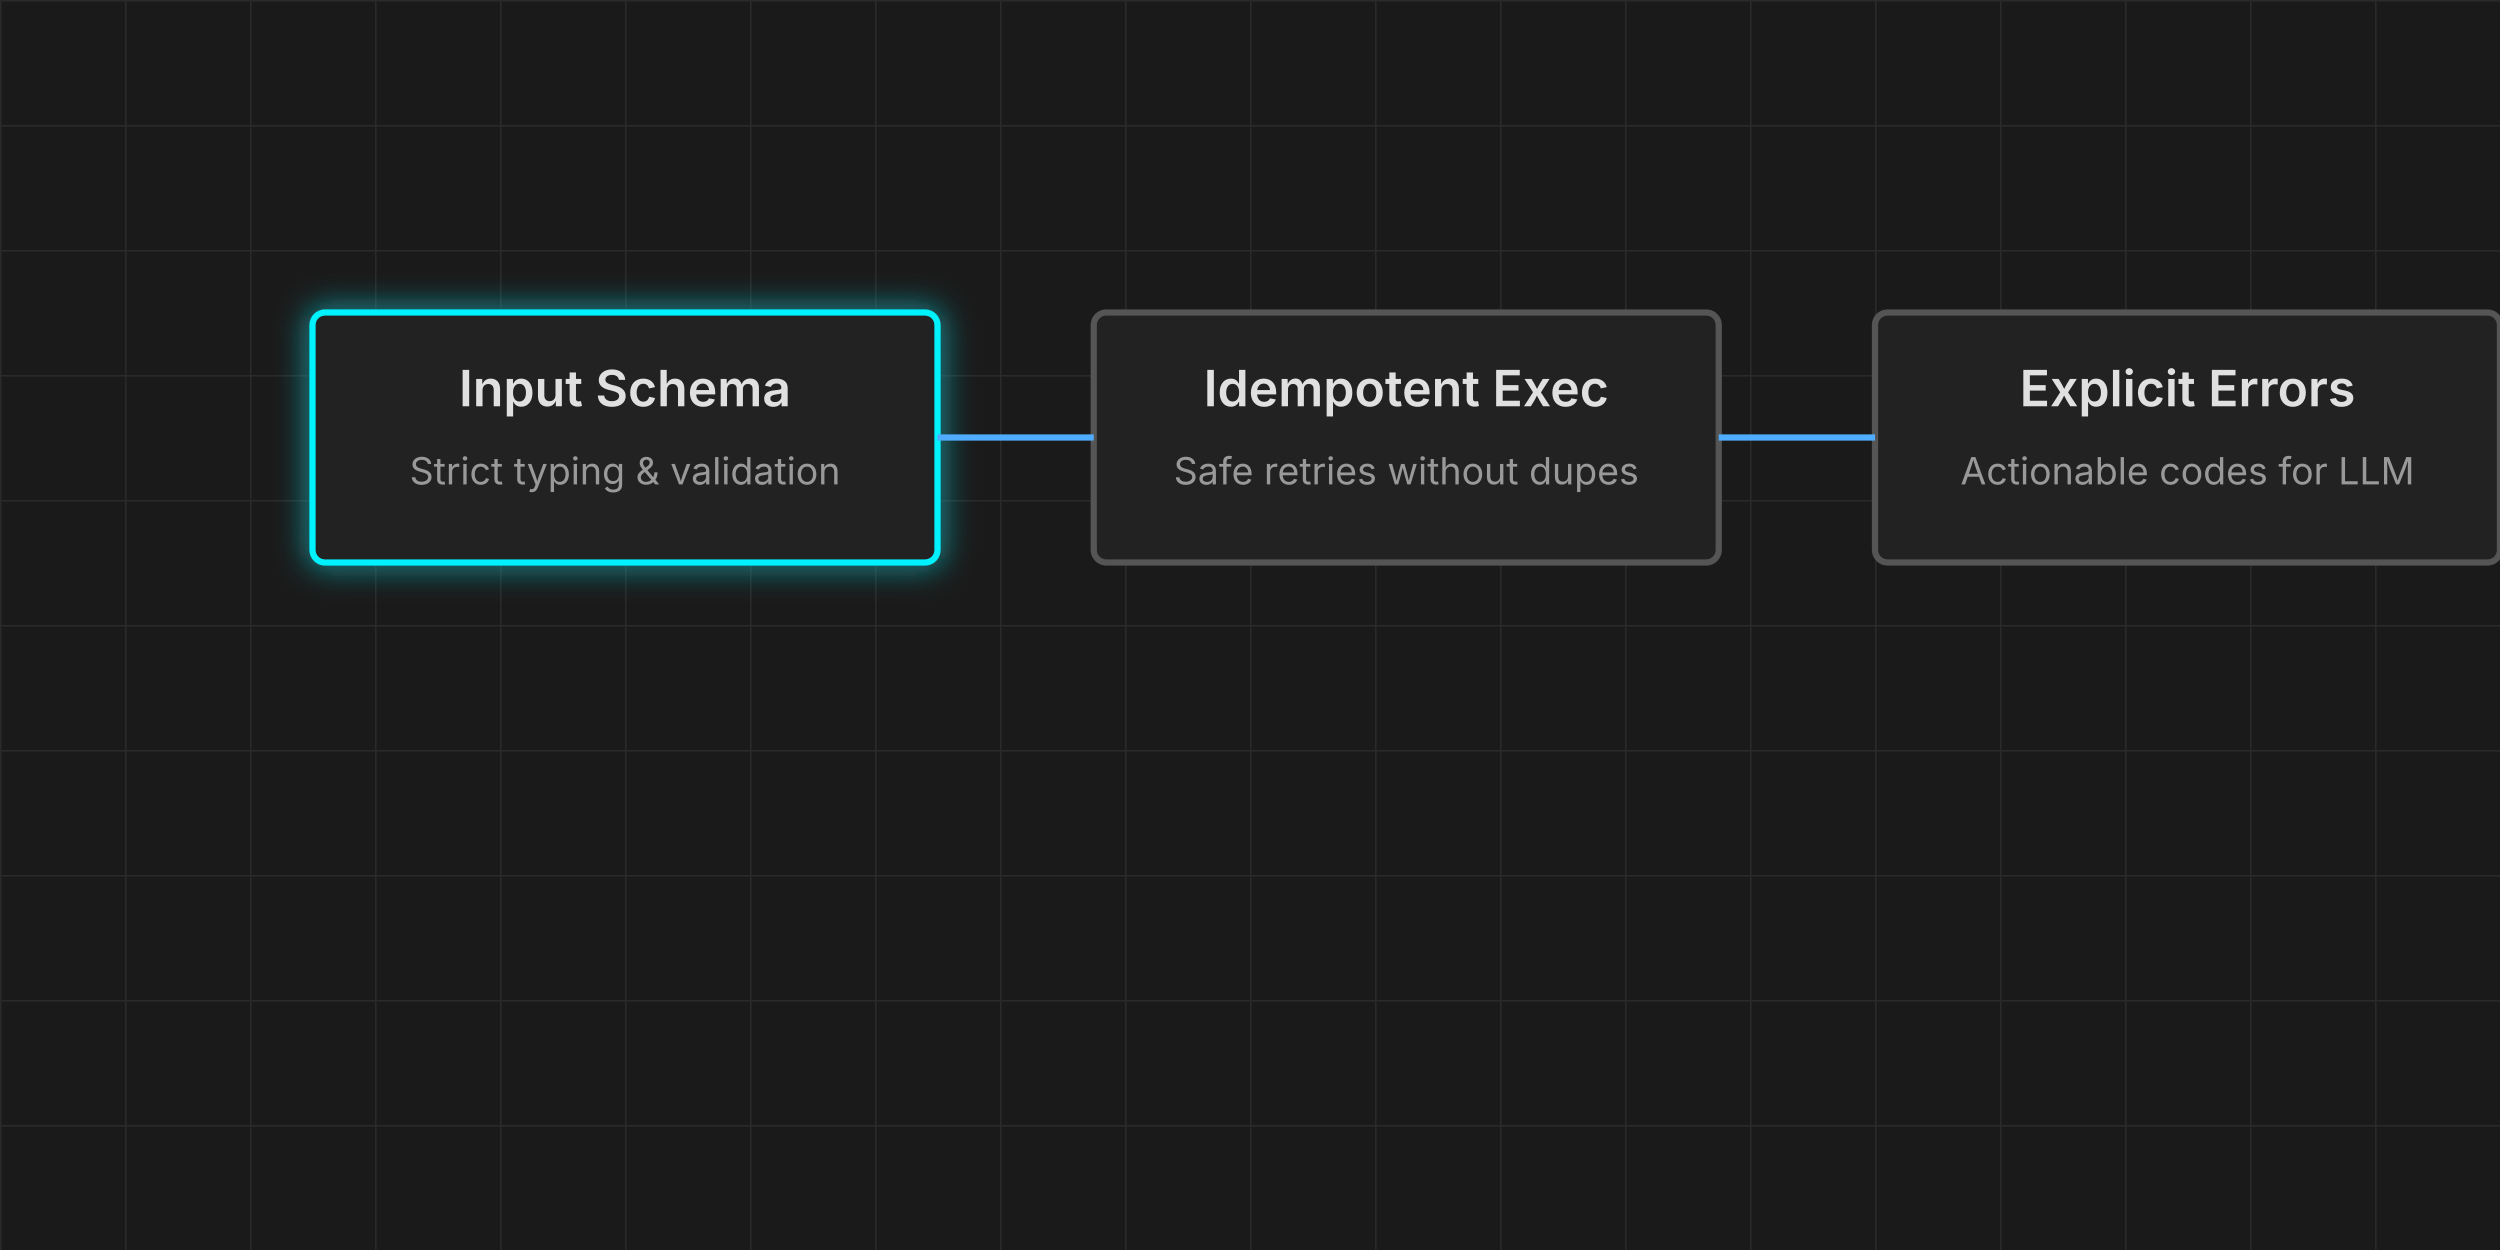
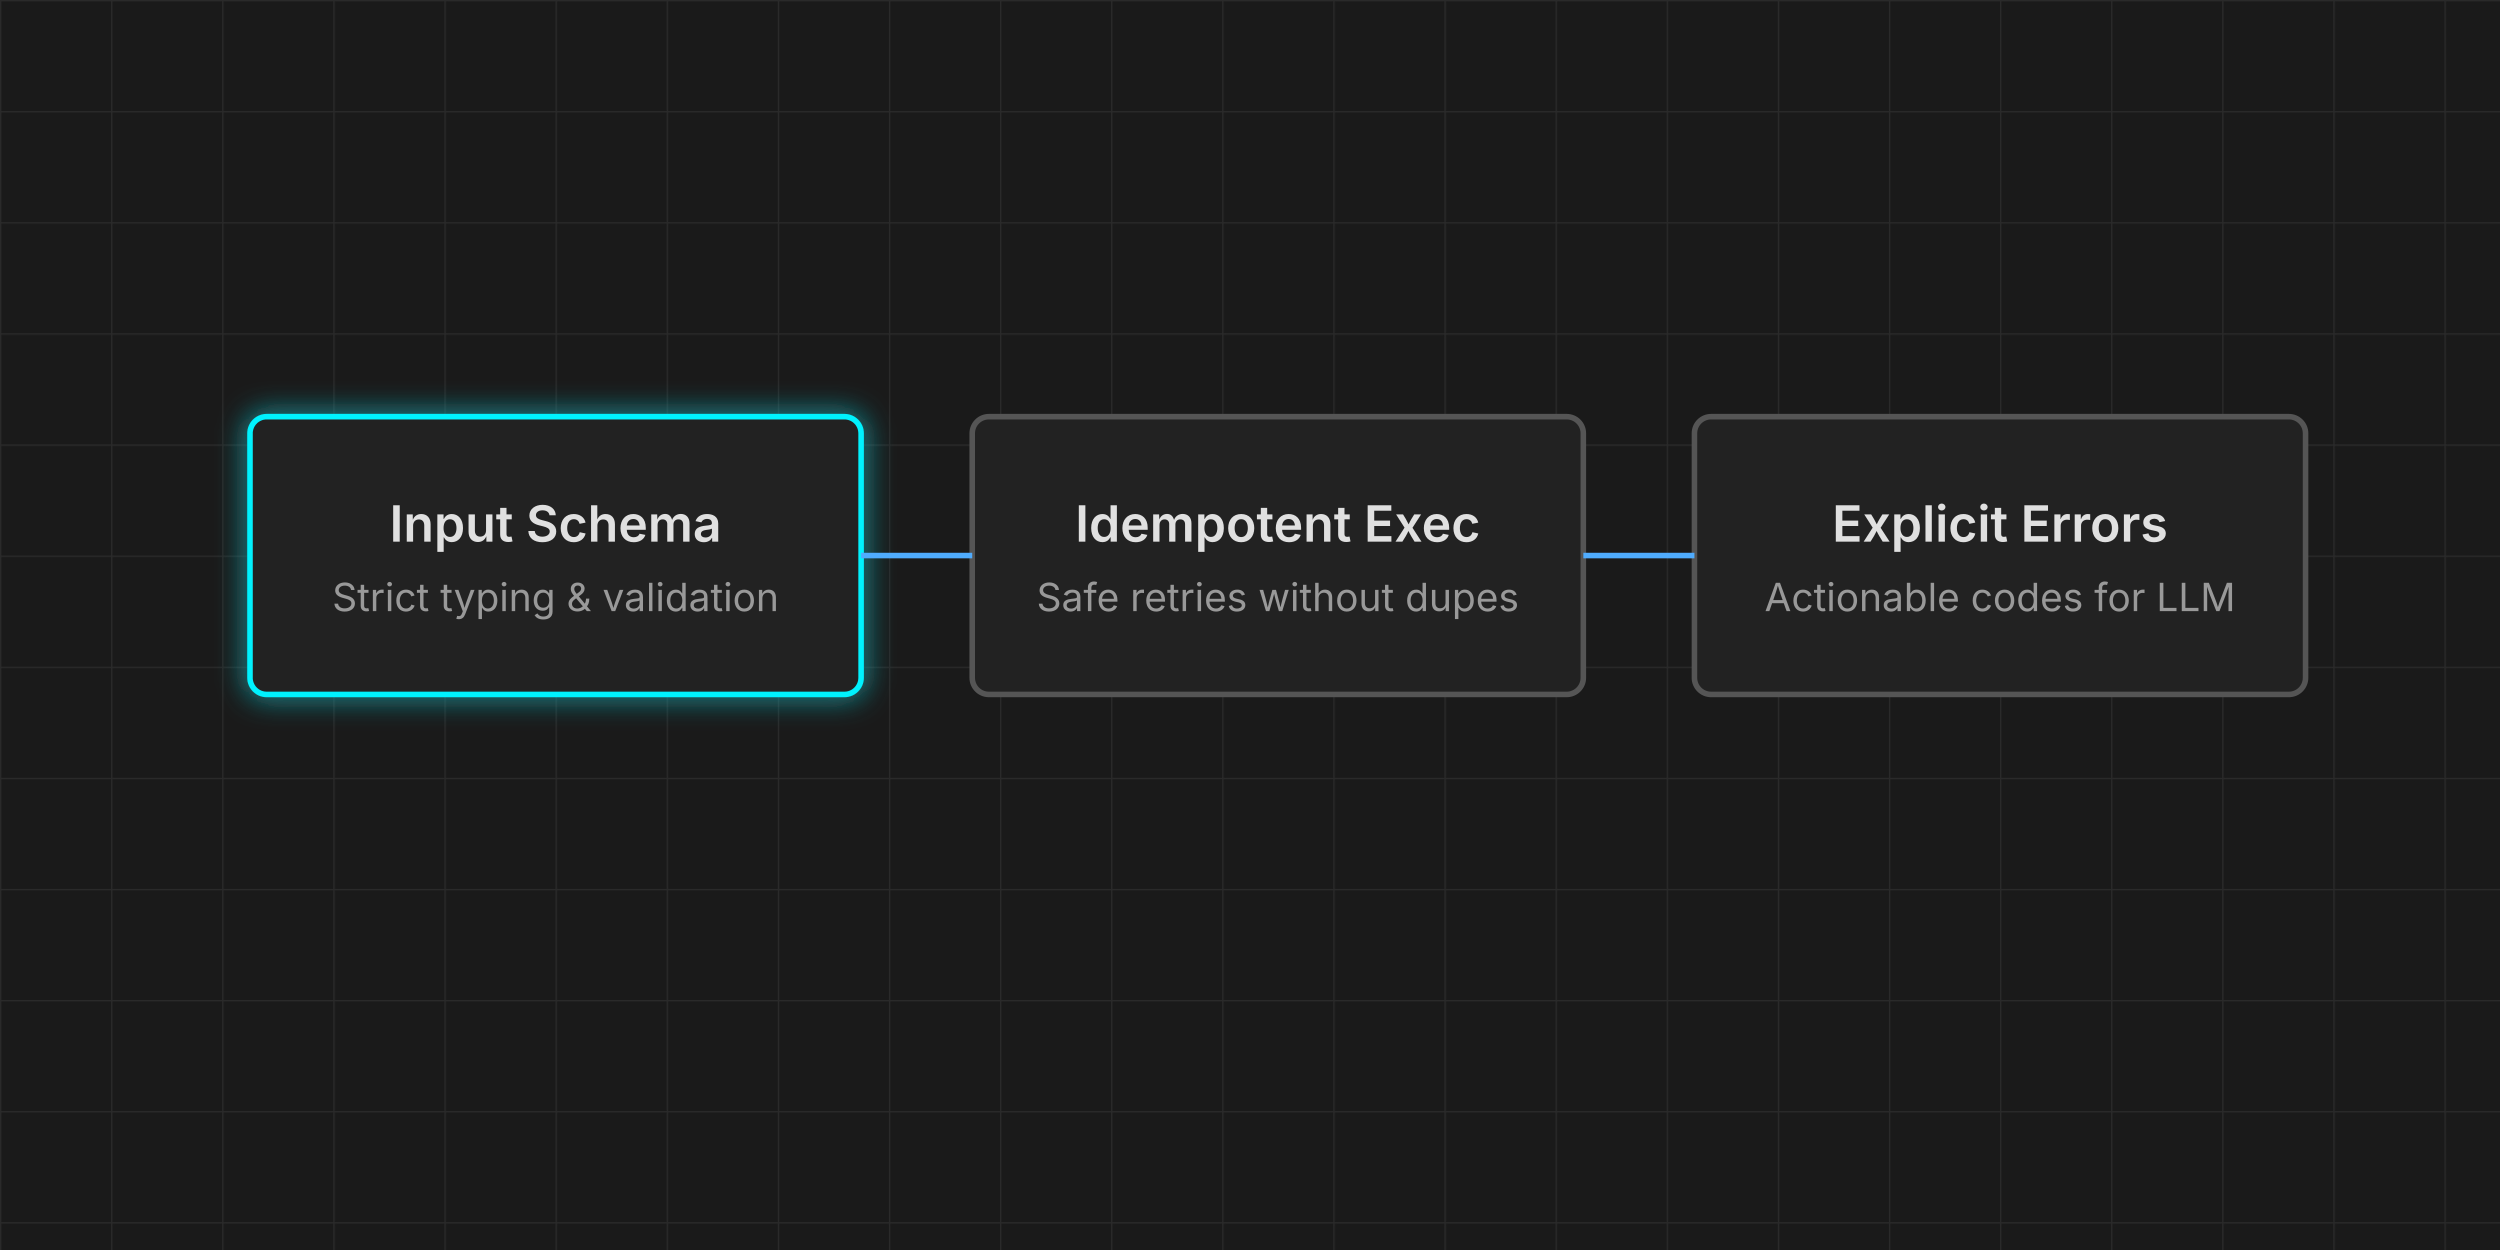
- <svg xmlns="http://www.w3.org/2000/svg" viewBox="0 0 800 400" width="100%" height="100%" style="background-color: #1a1a1a; font-family: system-ui, -apple-system, sans-serif;">
+ <svg xmlns="http://www.w3.org/2000/svg" viewBox="0 0 900 450" width="100%" height="100%" style="background-color: #1a1a1a; font-family: system-ui, -apple-system, sans-serif;">
  <defs>
    <pattern id="grid" width="40" height="40" patternUnits="userSpaceOnUse">
      <path d="M 40 0 L 0 0 0 40" fill="none" stroke="#2a2a2a" stroke-width="1" />
    </pattern>
    <linearGradient id="glowCyan" x1="0%" y1="0%" x2="100%" y2="100%">
      <stop offset="0%" stop-color="#00f2fe" />
      <stop offset="100%" stop-color="#4facfe" />
    </linearGradient>
    <linearGradient id="lineGrad" x1="0%" y1="0%" x2="100%" y2="0%">
      <stop offset="0%" stop-color="#444444" />
      <stop offset="50%" stop-color="#4facfe" />
      <stop offset="100%" stop-color="#444444" />
    </linearGradient>
    <filter id="glow" x="-20%" y="-20%" width="140%" height="140%">
      <feGaussianBlur stdDeviation="5" result="blur" />
      <feComposite in="SourceGraphic" in2="blur" operator="over" />
    </filter>
  </defs>
  <rect width="100%" height="100%" fill="#1a1a1a" />
  <rect width="100%" height="100%" fill="url(#grid)" />
-   <g transform="translate(100, 100)">
-     <rect x="0" y="0" width="200" height="80" rx="4" fill="#222" stroke="#00f2fe" stroke-width="2" filter="url(#glow)" />
-     <text x="100" y="30" fill="#e0e0e0" font-size="16" font-weight="600" text-anchor="middle">Input Schema</text>
-     <text x="100" y="55" fill="#999" font-size="12" text-anchor="middle">Strict typing &amp; validation</text>
-     <rect x="250" y="0" width="200" height="80" rx="4" fill="#222" stroke="#555" stroke-width="2" />
-     <text x="350" y="30" fill="#e0e0e0" font-size="16" font-weight="600" text-anchor="middle">Idempotent Exec</text>
-     <text x="350" y="55" fill="#999" font-size="12" text-anchor="middle">Safe retries without dupes</text>
-     <rect x="500" y="0" width="200" height="80" rx="4" fill="#222" stroke="#555" stroke-width="2" />
-     <text x="600" y="30" fill="#e0e0e0" font-size="16" font-weight="600" text-anchor="middle">Explicit Errors</text>
-     <text x="600" y="55" fill="#999" font-size="12" text-anchor="middle">Actionable codes for LLM</text>
-     <path d="M 200 40 L 250 40" fill="none" stroke="#4facfe" stroke-width="2" />
-     <path d="M 450 40 L 500 40" fill="none" stroke="#4facfe" stroke-width="2" />
+   <g transform="translate(90, 150)">
+     <rect x="0" y="0" width="220" height="100" rx="6" fill="#222" stroke="#00f2fe" stroke-width="2" filter="url(#glow)" />
+     <text x="110" y="45" fill="#e0e0e0" font-size="18" font-weight="600" text-anchor="middle">Input Schema</text>
+     <text x="110" y="70" fill="#999" font-size="14" text-anchor="middle">Strict typing &amp; validation</text>
+     <rect x="260" y="0" width="220" height="100" rx="6" fill="#222" stroke="#555" stroke-width="2" />
+     <text x="370" y="45" fill="#e0e0e0" font-size="18" font-weight="600" text-anchor="middle">Idempotent Exec</text>
+     <text x="370" y="70" fill="#999" font-size="14" text-anchor="middle">Safe retries without dupes</text>
+     <rect x="520" y="0" width="220" height="100" rx="6" fill="#222" stroke="#555" stroke-width="2" />
+     <text x="630" y="45" fill="#e0e0e0" font-size="18" font-weight="600" text-anchor="middle">Explicit Errors</text>
+     <text x="630" y="70" fill="#999" font-size="14" text-anchor="middle">Actionable codes for LLM</text>
+     <path d="M 220 50 L 260 50" fill="none" stroke="#4facfe" stroke-width="2" />
+     <path d="M 480 50 L 520 50" fill="none" stroke="#4facfe" stroke-width="2" />
  </g>
</svg>
